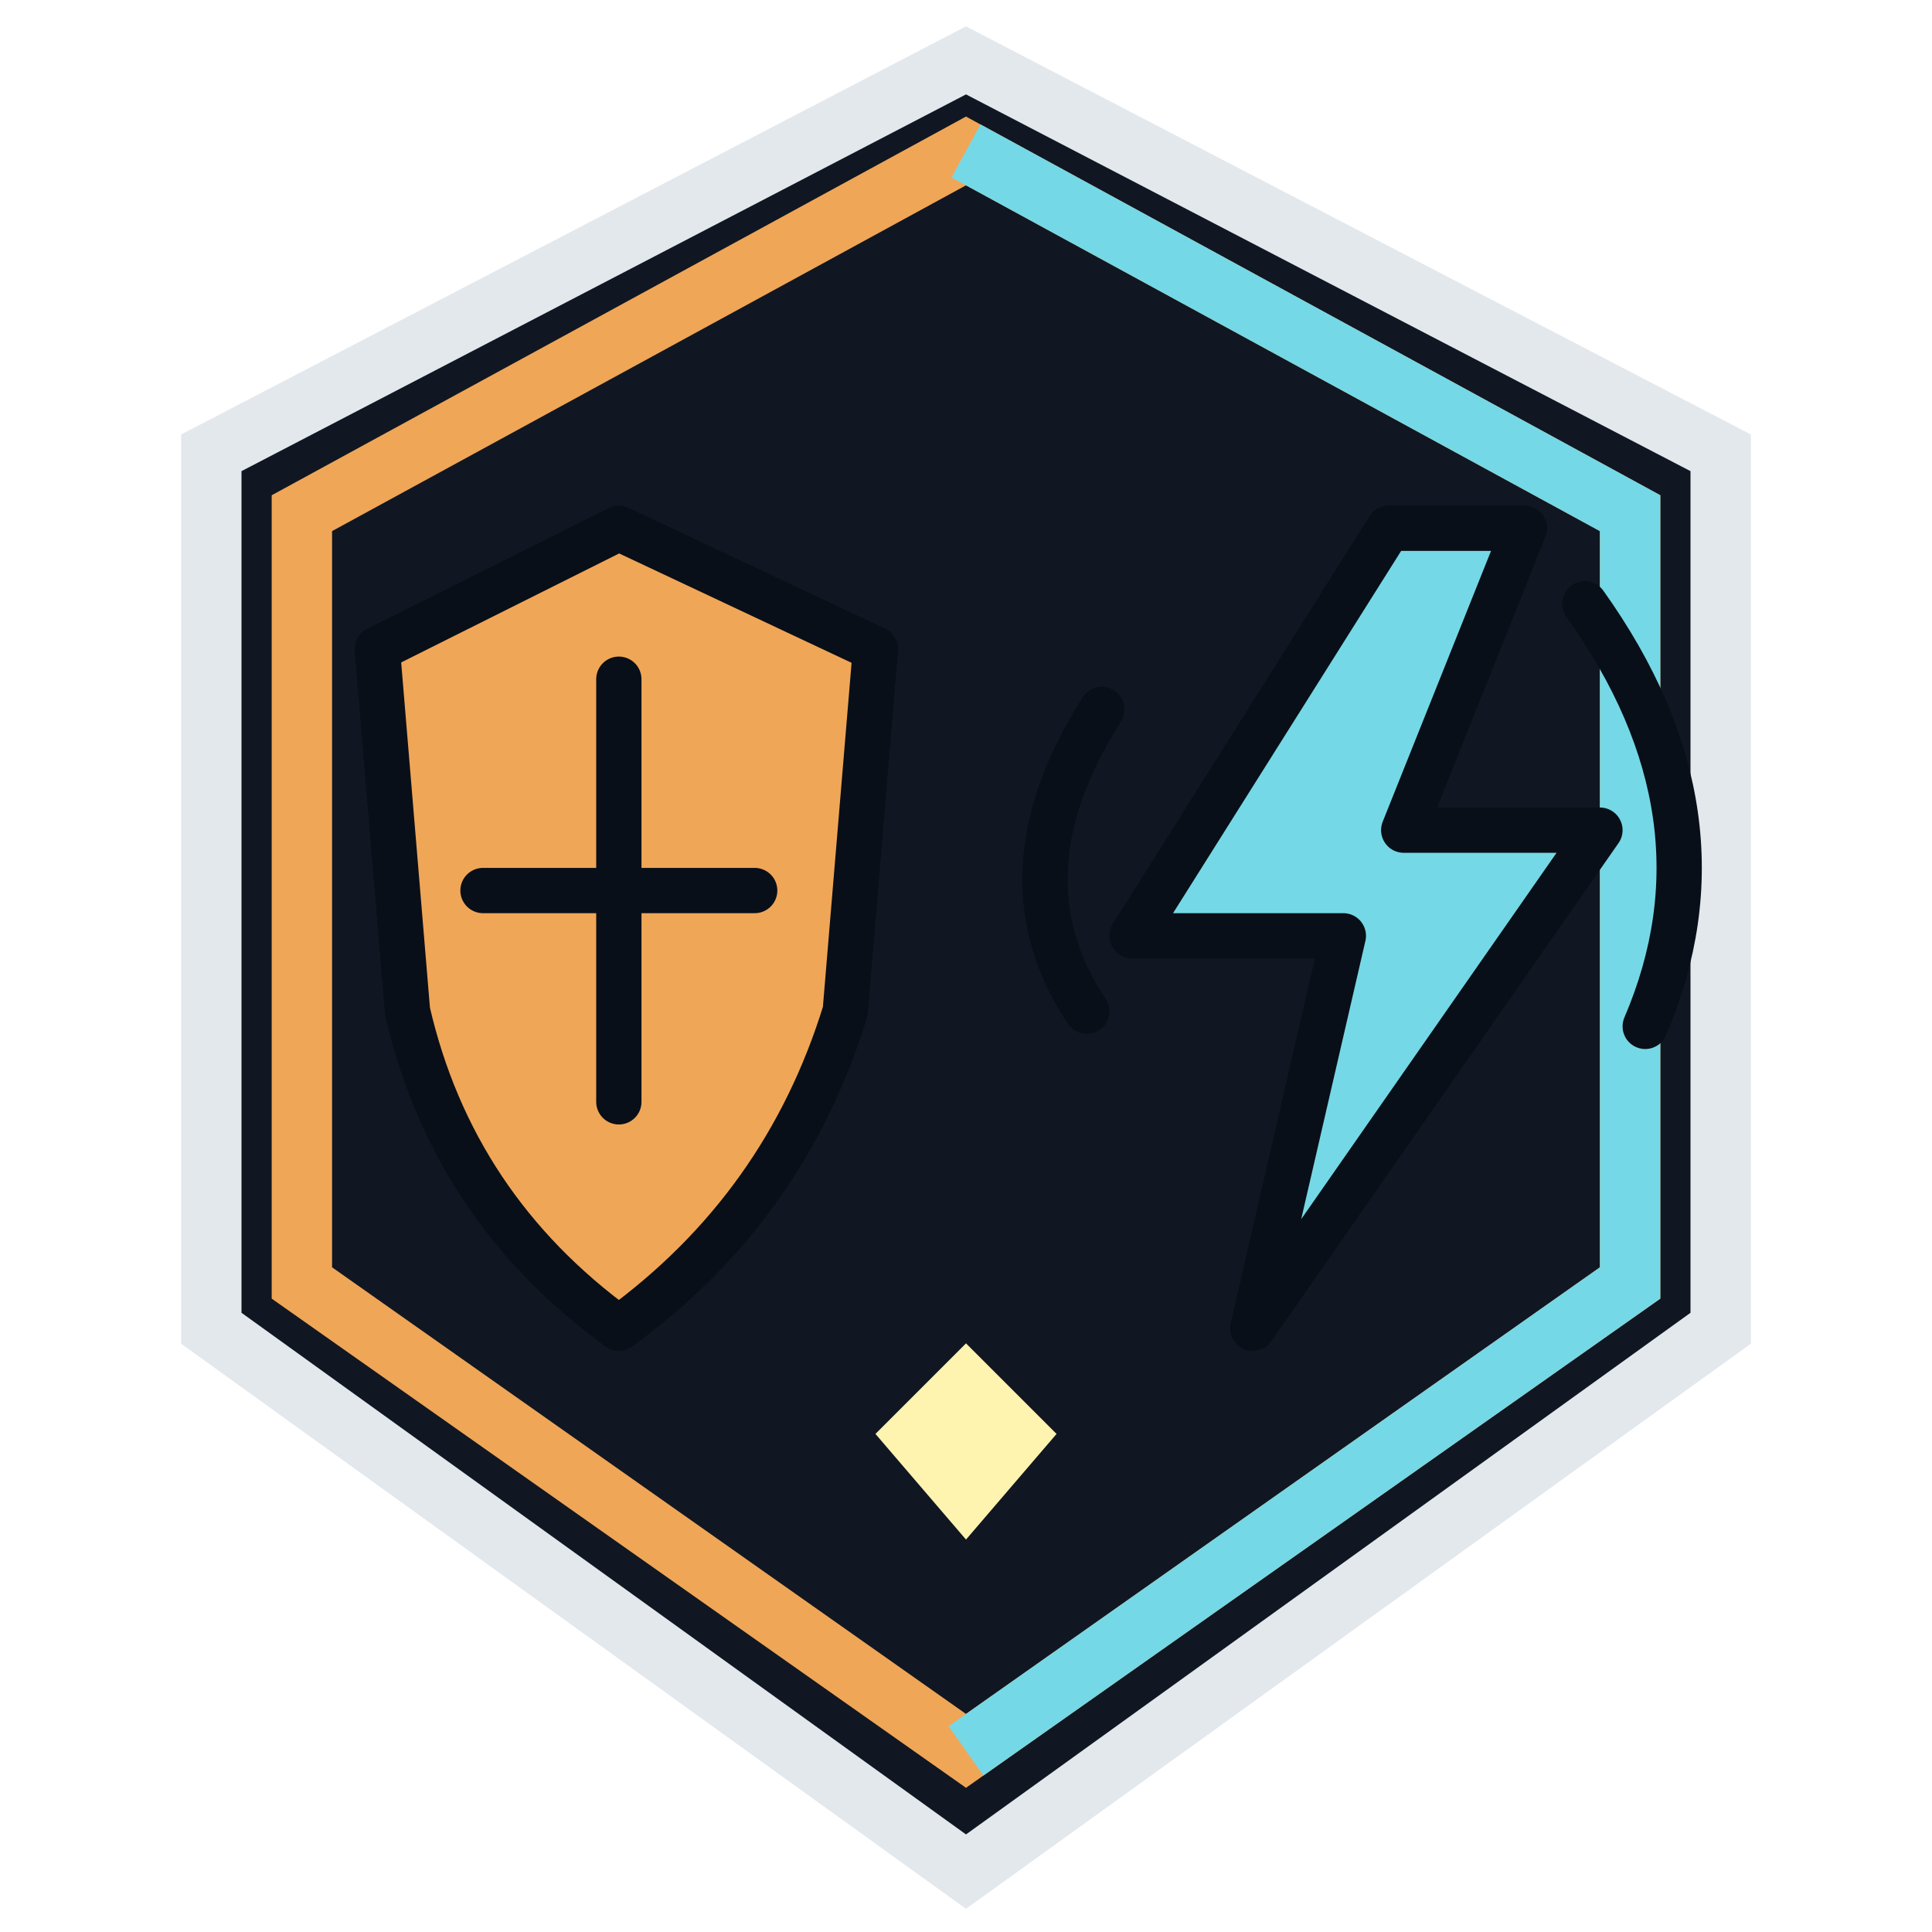
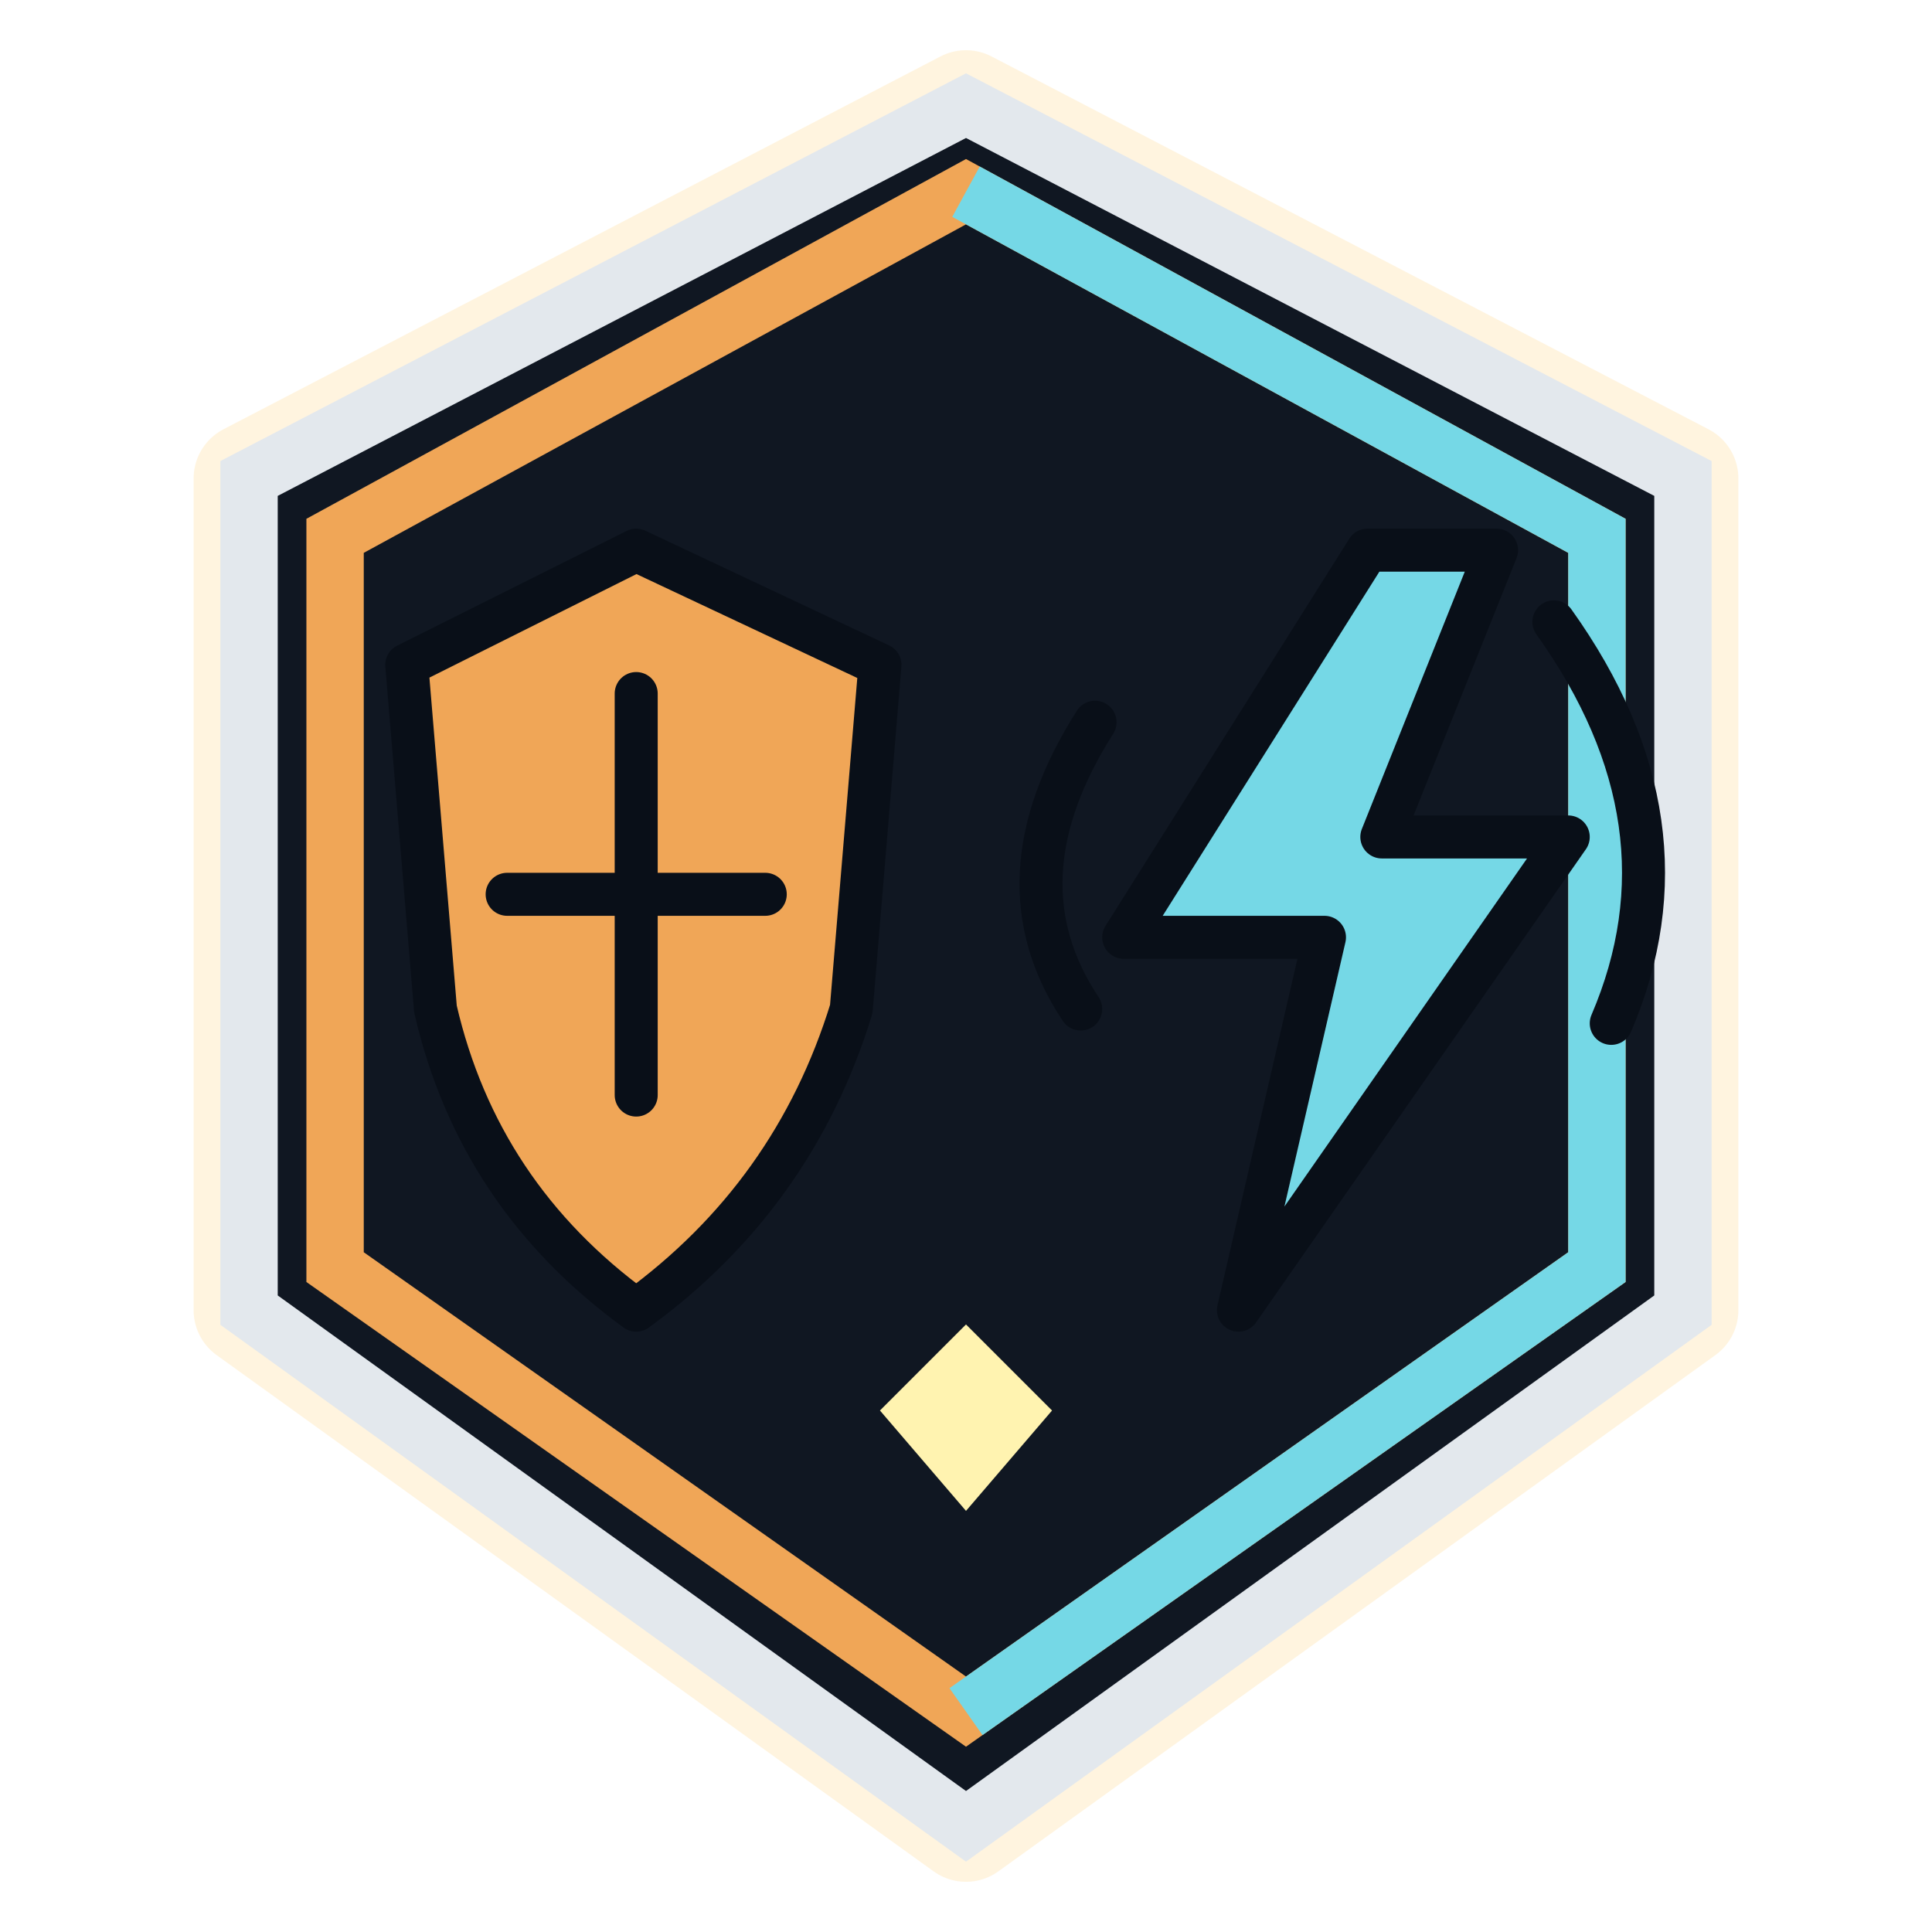
<svg xmlns="http://www.w3.org/2000/svg" width="128" height="128" viewBox="0 0 128 128">
-   <path d="M64 4L114 30V88L64 124 14 88V30Z" fill="#101722" stroke="#e3e8ed" stroke-width="4" />
-   <path d="M64 10L108 34V85L64 116 20 85V34Z" fill="none" stroke="#f0a657" stroke-width="4" />
-   <path d="M64 10L108 34V85L64 116" fill="none" stroke="#75d8e6" stroke-width="4" />
-   <g transform="translate(19 28)" stroke="#090f18" stroke-width="3" stroke-linejoin="round" stroke-linecap="round">
-     <path d="M6 15L22 7 39 15 37 39Q33 52 22 60 11 52 8 39Z" fill="#f0a657" />
-     <path d="M22 17V45M13 31H31" />
+   <g transform="translate(3.2 3.2) scale(.95)">
+     <path d="M64 4L114 30V88L64 124 14 88V30Z" fill="#fff4df" stroke="#fff4df" stroke-width="7.733" stroke-linejoin="round" stroke-linecap="round" />
+     <path d="M64 10L108 34V85L64 116 20 85V34Z" fill="none" stroke="#fff4df" stroke-width="7.733" stroke-linejoin="round" stroke-linecap="round" />
+     <path d="M64 10L108 34V85L64 116" fill="none" stroke="#fff4df" stroke-width="7.733" stroke-linejoin="round" stroke-linecap="round" />
+     <g transform="translate(19 28)" stroke="#090f18" stroke-width="3" stroke-linejoin="round" stroke-linecap="round">
+       <path d="M6 15L22 7 39 15 37 39Q33 52 22 60 11 52 8 39Z" fill="#fff4df" stroke="#fff4df" stroke-linejoin="round" stroke-linecap="round" stroke-width="3.733" />
+       <path d="M22 17V45M13 31H31" fill="#fff4df" stroke="#fff4df" stroke-linejoin="round" stroke-linecap="round" stroke-width="3.733" />
+     </g>
+     <g transform="translate(67 28)" stroke="#090f18" stroke-width="3" stroke-linejoin="round" stroke-linecap="round">
+       <path d="M25 7L8 34H22L16 60 39 27H26L34 7Z" fill="#fff4df" stroke="#fff4df" stroke-linejoin="round" stroke-linecap="round" stroke-width="3.733" />
+       <path d="M6 19Q-1 30 5 39M38 12Q48 26 42 40" fill="none" stroke="#fff4df" stroke-linejoin="round" stroke-linecap="round" stroke-width="3.733" />
+     </g>
+     <path d="M58 95L64 89 70 95 64 102Z" fill="#fff4df" stroke="#fff4df" stroke-linejoin="round" stroke-linecap="round" stroke-width="3.733" />
  </g>
-   <g transform="translate(67 28)" stroke="#090f18" stroke-width="3" stroke-linejoin="round" stroke-linecap="round">
-     <path d="M25 7L8 34H22L16 60 39 27H26L34 7Z" fill="#75d8e6" />
-     <path d="M6 19Q-1 30 5 39M38 12Q48 26 42 40" fill="none" />
+   <g transform="translate(3.2 3.2) scale(.95)">
+     <path d="M64 4L114 30V88L64 124 14 88V30Z" fill="#101722" stroke="#e3e8ed" stroke-width="4" />
+     <path d="M64 10L108 34V85L64 116 20 85V34Z" fill="none" stroke="#f0a657" stroke-width="4" />
+     <path d="M64 10L108 34V85L64 116" fill="none" stroke="#75d8e6" stroke-width="4" />
+     <g transform="translate(19 28)" stroke="#090f18" stroke-width="3" stroke-linejoin="round" stroke-linecap="round">
+       <path d="M6 15L22 7 39 15 37 39Q33 52 22 60 11 52 8 39Z" fill="#f0a657" />
+       <path d="M22 17V45M13 31H31" />
+     </g>
+     <g transform="translate(67 28)" stroke="#090f18" stroke-width="3" stroke-linejoin="round" stroke-linecap="round">
+       <path d="M25 7L8 34H22L16 60 39 27H26L34 7Z" fill="#75d8e6" />
+       <path d="M6 19Q-1 30 5 39M38 12Q48 26 42 40" fill="none" />
+     </g>
+     <path d="M58 95L64 89 70 95 64 102Z" fill="#fff3b0" />
  </g>
-   <path d="M58 95L64 89 70 95 64 102Z" fill="#fff3b0" />
</svg>
